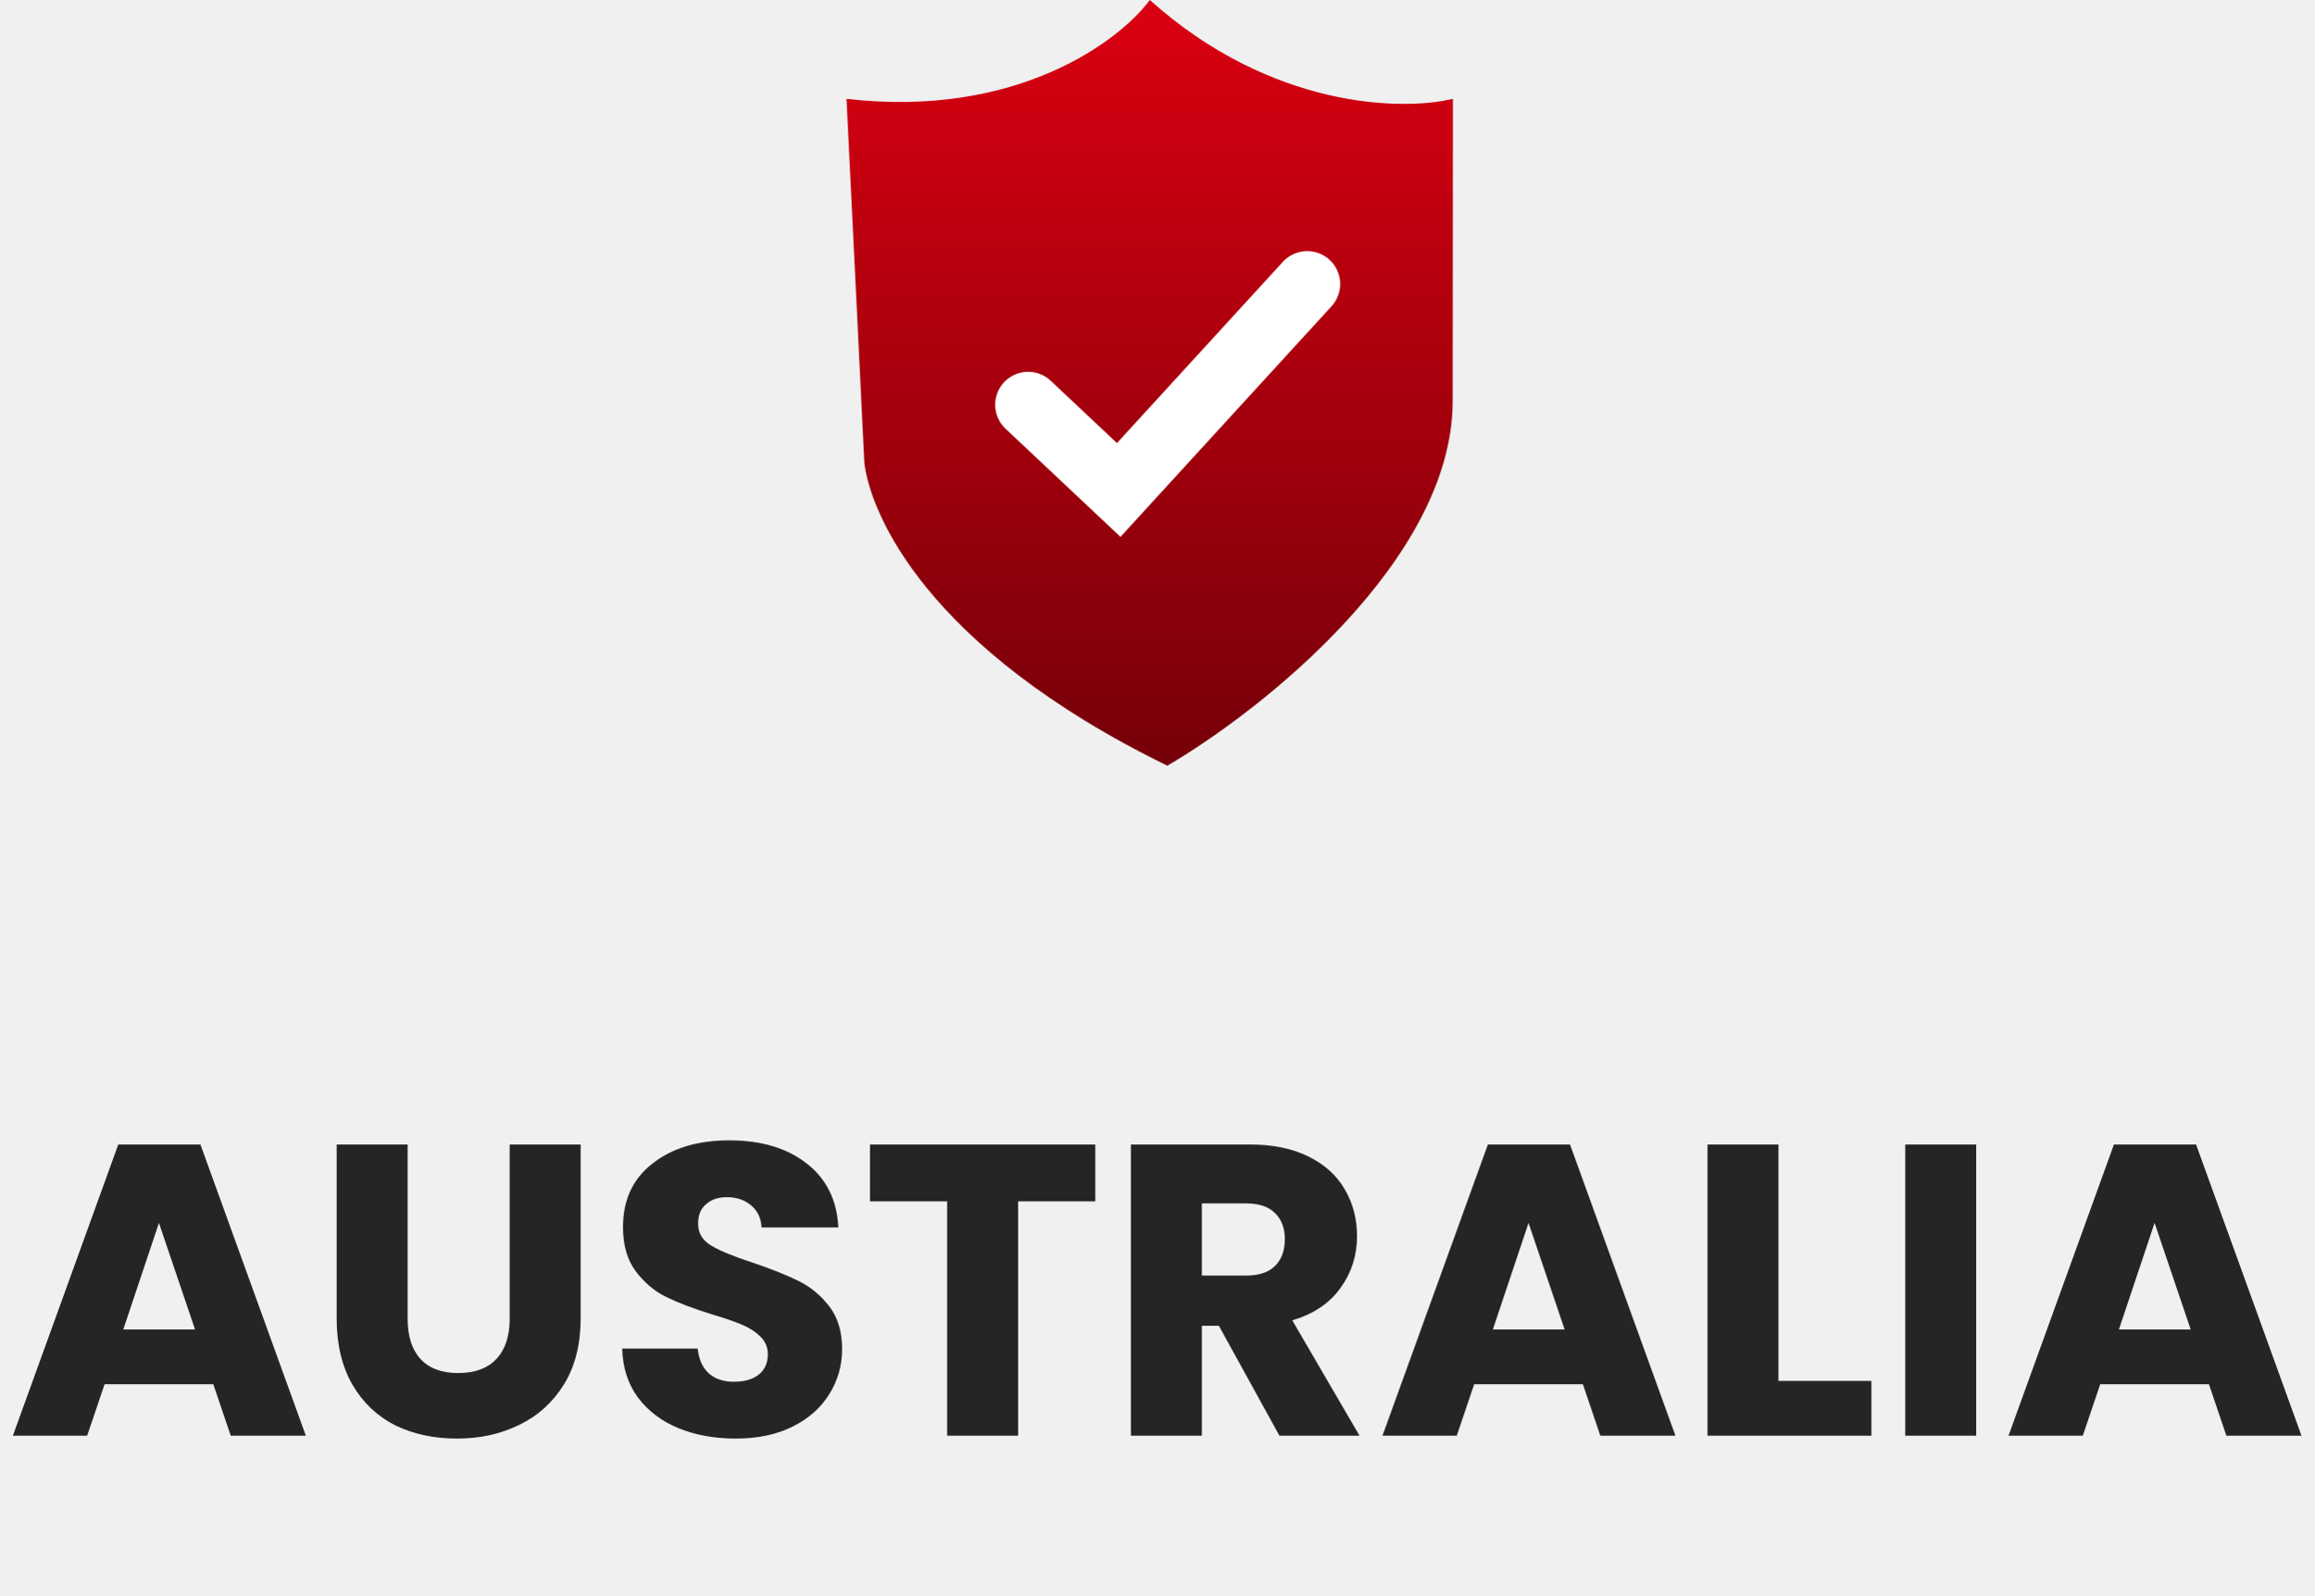
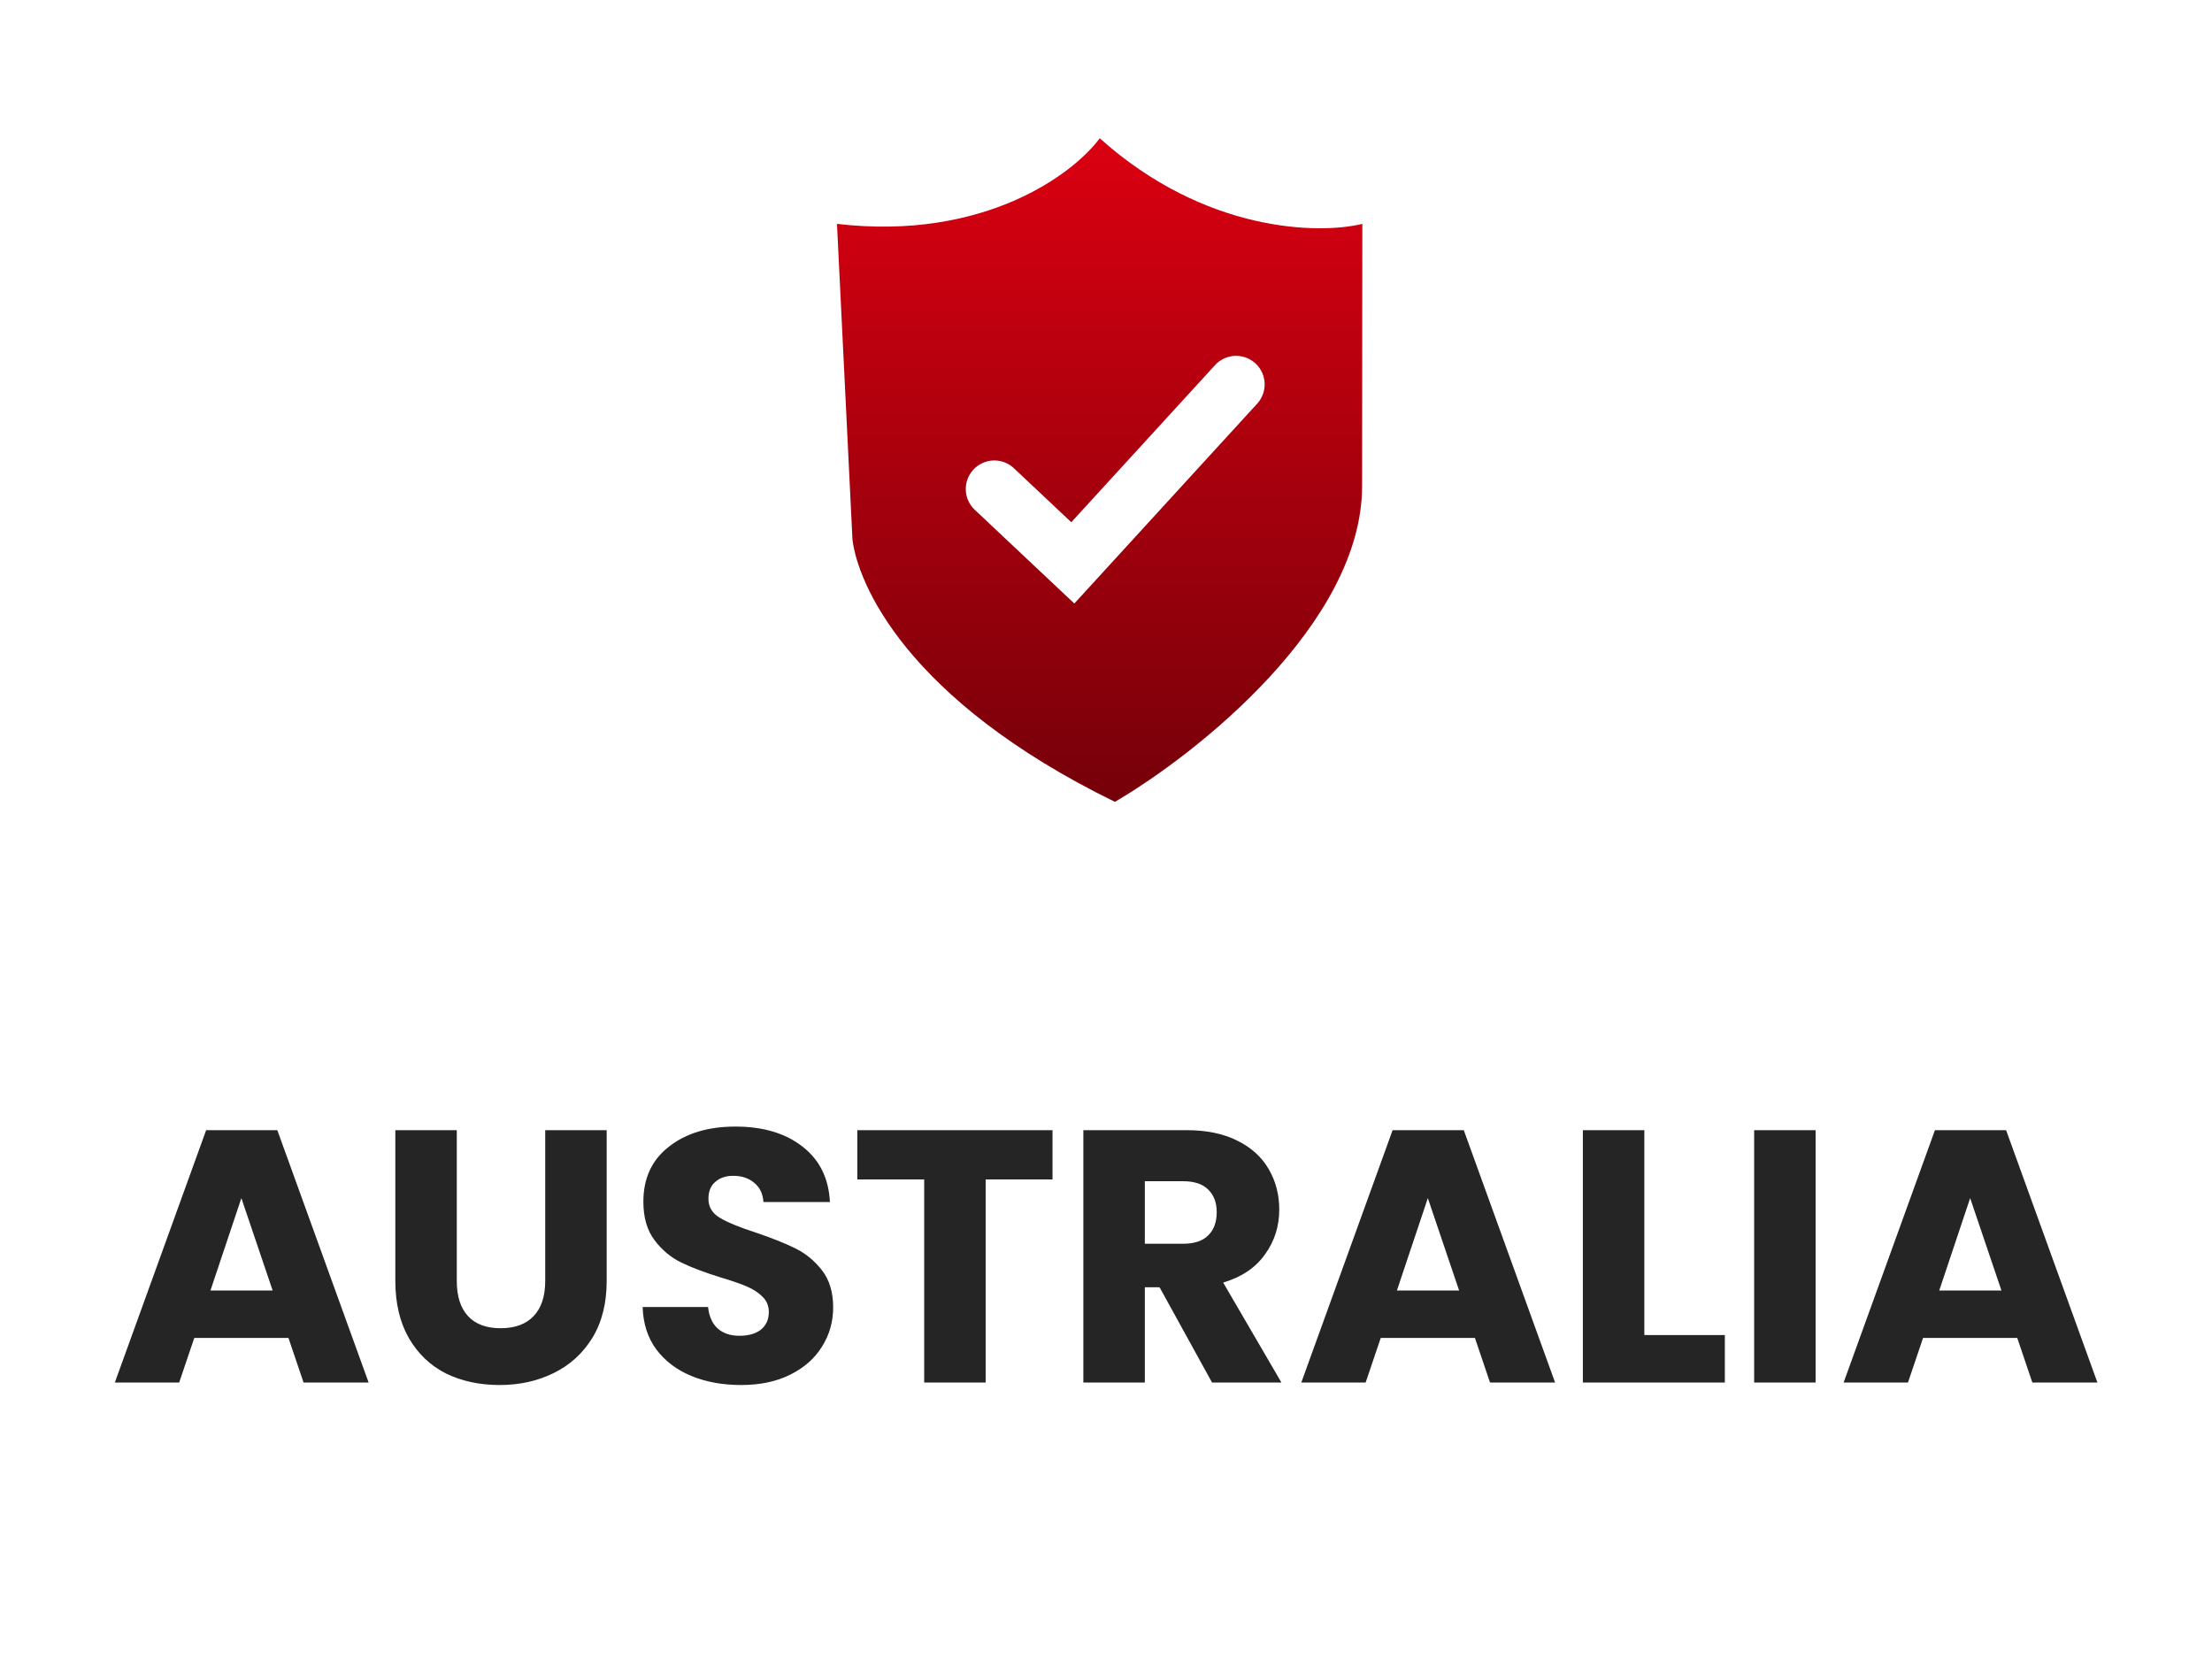
- <svg xmlns="http://www.w3.org/2000/svg" width="145" height="100" viewBox="0 0 145 100" fill="none">
-   <path d="M13.365 86.776H6.553L5.461 90H0.807L7.411 71.748H12.559L19.163 90H14.457L13.365 86.776ZM12.221 83.344L9.959 76.662L7.723 83.344H12.221ZM25.541 71.748V82.668C25.541 83.76 25.809 84.601 26.346 85.19C26.884 85.779 27.672 86.074 28.712 86.074C29.753 86.074 30.55 85.779 31.105 85.19C31.659 84.601 31.936 83.76 31.936 82.668V71.748H36.383V82.642C36.383 84.271 36.036 85.649 35.343 86.776C34.649 87.903 33.713 88.752 32.535 89.324C31.373 89.896 30.073 90.182 28.634 90.182C27.196 90.182 25.904 89.905 24.761 89.35C23.634 88.778 22.741 87.929 22.082 86.802C21.424 85.658 21.095 84.271 21.095 82.642V71.748H25.541ZM46.109 90.182C44.774 90.182 43.578 89.965 42.521 89.532C41.463 89.099 40.614 88.457 39.973 87.608C39.349 86.759 39.019 85.736 38.985 84.54H43.717C43.786 85.216 44.02 85.736 44.419 86.1C44.817 86.447 45.337 86.62 45.979 86.62C46.637 86.62 47.157 86.473 47.539 86.178C47.92 85.866 48.111 85.441 48.111 84.904C48.111 84.453 47.955 84.081 47.643 83.786C47.348 83.491 46.975 83.249 46.525 83.058C46.091 82.867 45.467 82.651 44.653 82.408C43.474 82.044 42.512 81.68 41.767 81.316C41.021 80.952 40.38 80.415 39.843 79.704C39.305 78.993 39.037 78.066 39.037 76.922C39.037 75.223 39.652 73.897 40.883 72.944C42.113 71.973 43.717 71.488 45.693 71.488C47.703 71.488 49.324 71.973 50.555 72.944C51.785 73.897 52.444 75.232 52.531 76.948H47.721C47.686 76.359 47.469 75.899 47.071 75.57C46.672 75.223 46.161 75.05 45.537 75.05C44.999 75.05 44.566 75.197 44.237 75.492C43.907 75.769 43.743 76.177 43.743 76.714C43.743 77.303 44.02 77.763 44.575 78.092C45.129 78.421 45.996 78.777 47.175 79.158C48.353 79.557 49.307 79.938 50.035 80.302C50.78 80.666 51.421 81.195 51.959 81.888C52.496 82.581 52.765 83.474 52.765 84.566C52.765 85.606 52.496 86.551 51.959 87.4C51.439 88.249 50.676 88.925 49.671 89.428C48.665 89.931 47.478 90.182 46.109 90.182ZM68.631 71.748V75.31H63.795V90H59.349V75.31H54.513V71.748H68.631ZM80.17 90L76.374 83.11H75.308V90H70.862V71.748H78.324C79.763 71.748 80.985 71.999 81.99 72.502C83.013 73.005 83.775 73.698 84.278 74.582C84.781 75.449 85.032 76.419 85.032 77.494C85.032 78.707 84.685 79.791 83.992 80.744C83.316 81.697 82.311 82.373 80.976 82.772L85.188 90H80.17ZM75.308 79.964H78.064C78.879 79.964 79.485 79.765 79.884 79.366C80.3 78.967 80.508 78.404 80.508 77.676C80.508 76.983 80.3 76.437 79.884 76.038C79.485 75.639 78.879 75.44 78.064 75.44H75.308V79.964ZM99.185 86.776H92.373L91.281 90H86.627L93.231 71.748H98.379L104.983 90H100.277L99.185 86.776ZM98.041 83.344L95.779 76.662L93.543 83.344H98.041ZM111.439 86.568H117.263V90H106.993V71.748H111.439V86.568ZM123.829 71.748V90H119.383V71.748H123.829ZM138.413 86.776H131.601L130.509 90H125.855L132.459 71.748H137.607L144.211 90H139.505L138.413 86.776ZM137.269 83.344L135.007 76.662L132.771 83.344H137.269Z" fill="#252525" />
-   <g filter="url(#filter0_b_101_1993)">
-     <path d="M72.047 0C70.145 2.581 63.68 7.432 53.041 6.194L54.161 29.032C54.539 32.129 57.952 40.568 73.145 48C79.101 44.516 91.016 35.071 91.025 25.161L91.041 6.194C87.874 6.968 79.641 6.813 72.047 0Z" fill="url(#paint0_linear_101_1993)" />
+ <svg xmlns="http://www.w3.org/2000/svg" width="160" height="120" viewBox="0 0 160 120" fill="none">
+   <rect width="160" height="120" fill="white" />
+   <path d="M20.865 96.776H14.053L12.961 100H8.307L14.911 81.748H20.059L26.663 100H21.957L20.865 96.776ZM19.721 93.344L17.459 86.662L15.223 93.344H19.721ZM33.041 81.748V92.668C33.041 93.76 33.309 94.601 33.846 95.19C34.384 95.779 35.172 96.074 36.212 96.074C37.252 96.074 38.05 95.779 38.605 95.19C39.159 94.601 39.437 93.76 39.437 92.668V81.748H43.883V92.642C43.883 94.271 43.536 95.649 42.843 96.776C42.149 97.903 41.213 98.752 40.035 99.324C38.873 99.896 37.573 100.182 36.135 100.182C34.696 100.182 33.404 99.905 32.261 99.35C31.134 98.778 30.241 97.929 29.582 96.802C28.924 95.658 28.595 94.271 28.595 92.642V81.748H33.041ZM53.609 100.182C52.274 100.182 51.078 99.965 50.021 99.532C48.963 99.099 48.114 98.457 47.473 97.608C46.849 96.759 46.519 95.736 46.485 94.54H51.217C51.286 95.216 51.52 95.736 51.919 96.1C52.317 96.447 52.837 96.62 53.479 96.62C54.137 96.62 54.657 96.473 55.039 96.178C55.42 95.866 55.611 95.441 55.611 94.904C55.611 94.453 55.455 94.081 55.143 93.786C54.848 93.491 54.475 93.249 54.025 93.058C53.591 92.867 52.967 92.651 52.153 92.408C50.974 92.044 50.012 91.68 49.267 91.316C48.521 90.952 47.88 90.415 47.343 89.704C46.805 88.993 46.537 88.066 46.537 86.922C46.537 85.223 47.152 83.897 48.383 82.944C49.613 81.973 51.217 81.488 53.193 81.488C55.203 81.488 56.824 81.973 58.055 82.944C59.285 83.897 59.944 85.232 60.031 86.948H55.221C55.186 86.359 54.969 85.899 54.571 85.57C54.172 85.223 53.661 85.05 53.037 85.05C52.499 85.05 52.066 85.197 51.737 85.492C51.407 85.769 51.243 86.177 51.243 86.714C51.243 87.303 51.52 87.763 52.075 88.092C52.629 88.421 53.496 88.777 54.675 89.158C55.853 89.557 56.807 89.938 57.535 90.302C58.28 90.666 58.921 91.195 59.459 91.888C59.996 92.581 60.265 93.474 60.265 94.566C60.265 95.606 59.996 96.551 59.459 97.4C58.939 98.249 58.176 98.925 57.171 99.428C56.165 99.931 54.978 100.182 53.609 100.182ZM76.131 81.748V85.31H71.295V100H66.849V85.31H62.013V81.748H76.131ZM87.67 100L83.874 93.11H82.808V100H78.362V81.748H85.824C87.263 81.748 88.485 81.999 89.49 82.502C90.513 83.005 91.275 83.698 91.778 84.582C92.281 85.449 92.532 86.419 92.532 87.494C92.532 88.707 92.185 89.791 91.492 90.744C90.816 91.697 89.811 92.373 88.476 92.772L92.688 100H87.67ZM82.808 89.964H85.564C86.379 89.964 86.985 89.765 87.384 89.366C87.8 88.967 88.008 88.404 88.008 87.676C88.008 86.983 87.8 86.437 87.384 86.038C86.985 85.639 86.379 85.44 85.564 85.44H82.808V89.964ZM106.685 96.776H99.873L98.781 100H94.127L100.731 81.748H105.879L112.483 100H107.777L106.685 96.776ZM105.541 93.344L103.279 86.662L101.043 93.344H105.541ZM118.939 96.568H124.763V100H114.493V81.748H118.939V96.568ZM131.329 81.748V100H126.883V81.748H131.329ZM145.913 96.776H139.101L138.009 100H133.355L139.959 81.748H145.107L151.711 100H147.005L145.913 96.776ZM144.769 93.344L142.507 86.662L140.271 93.344H144.769Z" fill="#252525" />
+   <g filter="url(#filter0_b_186_2254)">
+     <path d="M79.547 10C77.645 12.581 71.18 17.432 60.541 16.194L61.661 39.032C62.039 42.129 65.451 50.568 80.645 58C86.601 54.516 98.516 45.071 98.525 35.161L98.541 16.194C95.374 16.968 87.141 16.813 79.547 10Z" fill="url(#paint0_linear_186_2254)" />
  </g>
-   <path d="M64.423 25.372L70.099 30.714L81.91 17.805" stroke="white" stroke-width="4.131" stroke-linecap="round" />
+   <path d="M71.923 35.372L77.599 40.714L89.41 27.805" stroke="white" stroke-width="4.131" stroke-linecap="round" />
  <defs>
-     <filter id="filter0_b_101_1993" x="16.041" y="-37" width="112" height="122" filterUnits="userSpaceOnUse" color-interpolation-filters="sRGB">
+     <filter id="filter0_b_186_2254" x="23.541" y="-27" width="112" height="122" filterUnits="userSpaceOnUse" color-interpolation-filters="sRGB">
      <feFlood flood-opacity="0" result="BackgroundImageFix" />
      <feGaussianBlur in="BackgroundImageFix" stdDeviation="18.5" />
-       <feComposite in2="SourceAlpha" operator="in" result="effect1_backgroundBlur_101_1993" />
-       <feBlend mode="normal" in="SourceGraphic" in2="effect1_backgroundBlur_101_1993" result="shape" />
+       <feComposite in2="SourceAlpha" operator="in" result="effect1_backgroundBlur_186_2254" />
+       <feBlend mode="normal" in="SourceGraphic" in2="effect1_backgroundBlur_186_2254" result="shape" />
    </filter>
-     <linearGradient id="paint0_linear_101_1993" x1="72.047" y1="0" x2="72.047" y2="48" gradientUnits="userSpaceOnUse">
+     <linearGradient id="paint0_linear_186_2254" x1="79.547" y1="10" x2="79.547" y2="58" gradientUnits="userSpaceOnUse">
      <stop stop-color="#DB0011" />
      <stop offset="1" stop-color="#750009" />
    </linearGradient>
  </defs>
</svg>
